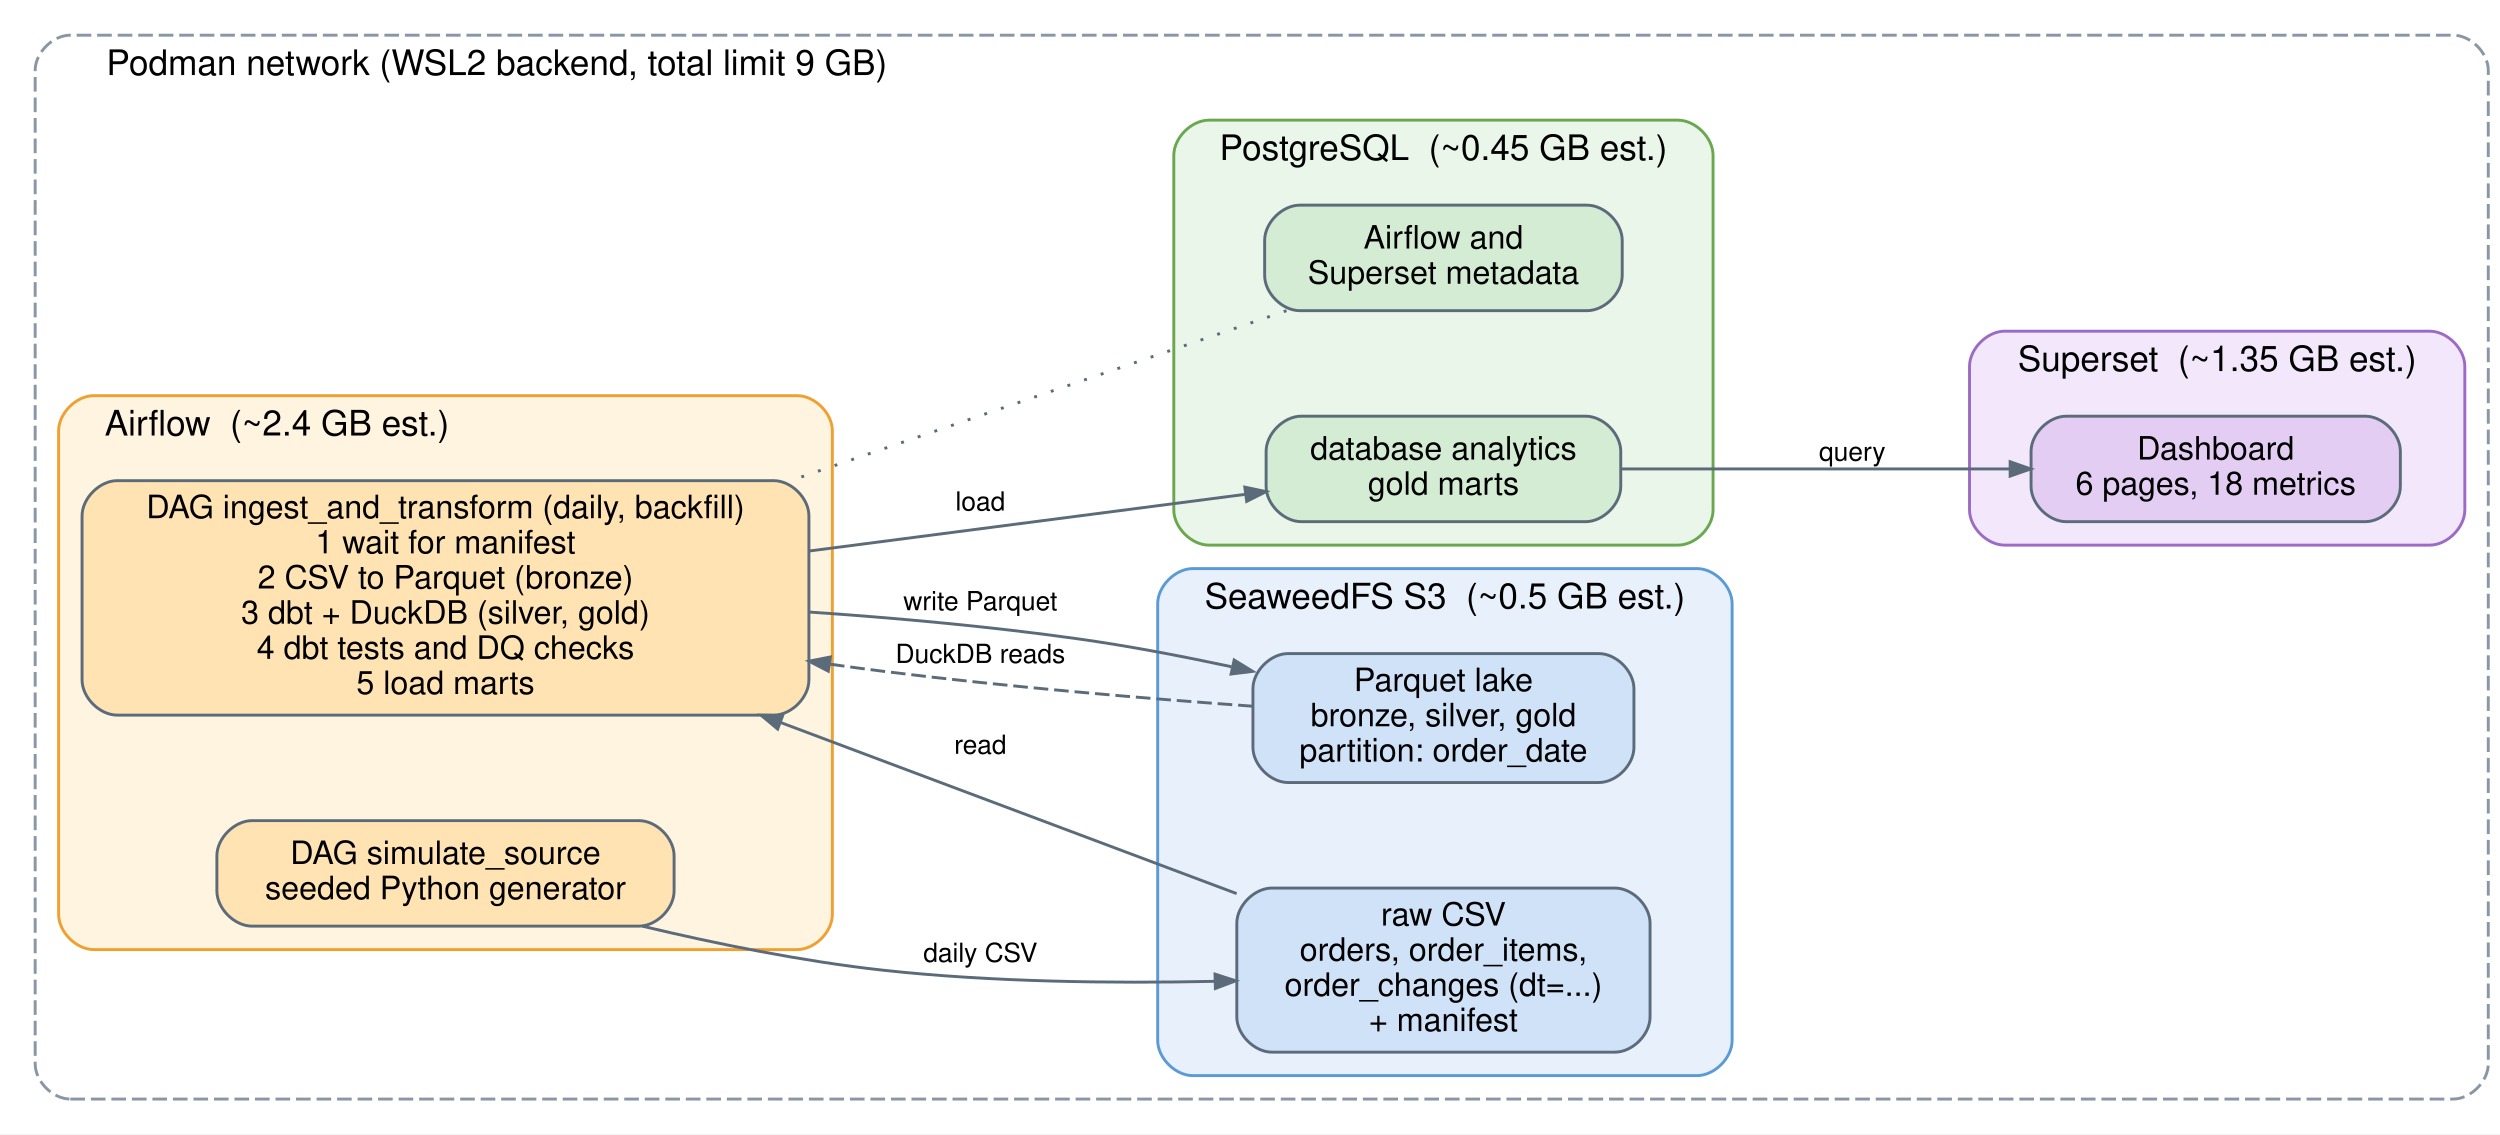
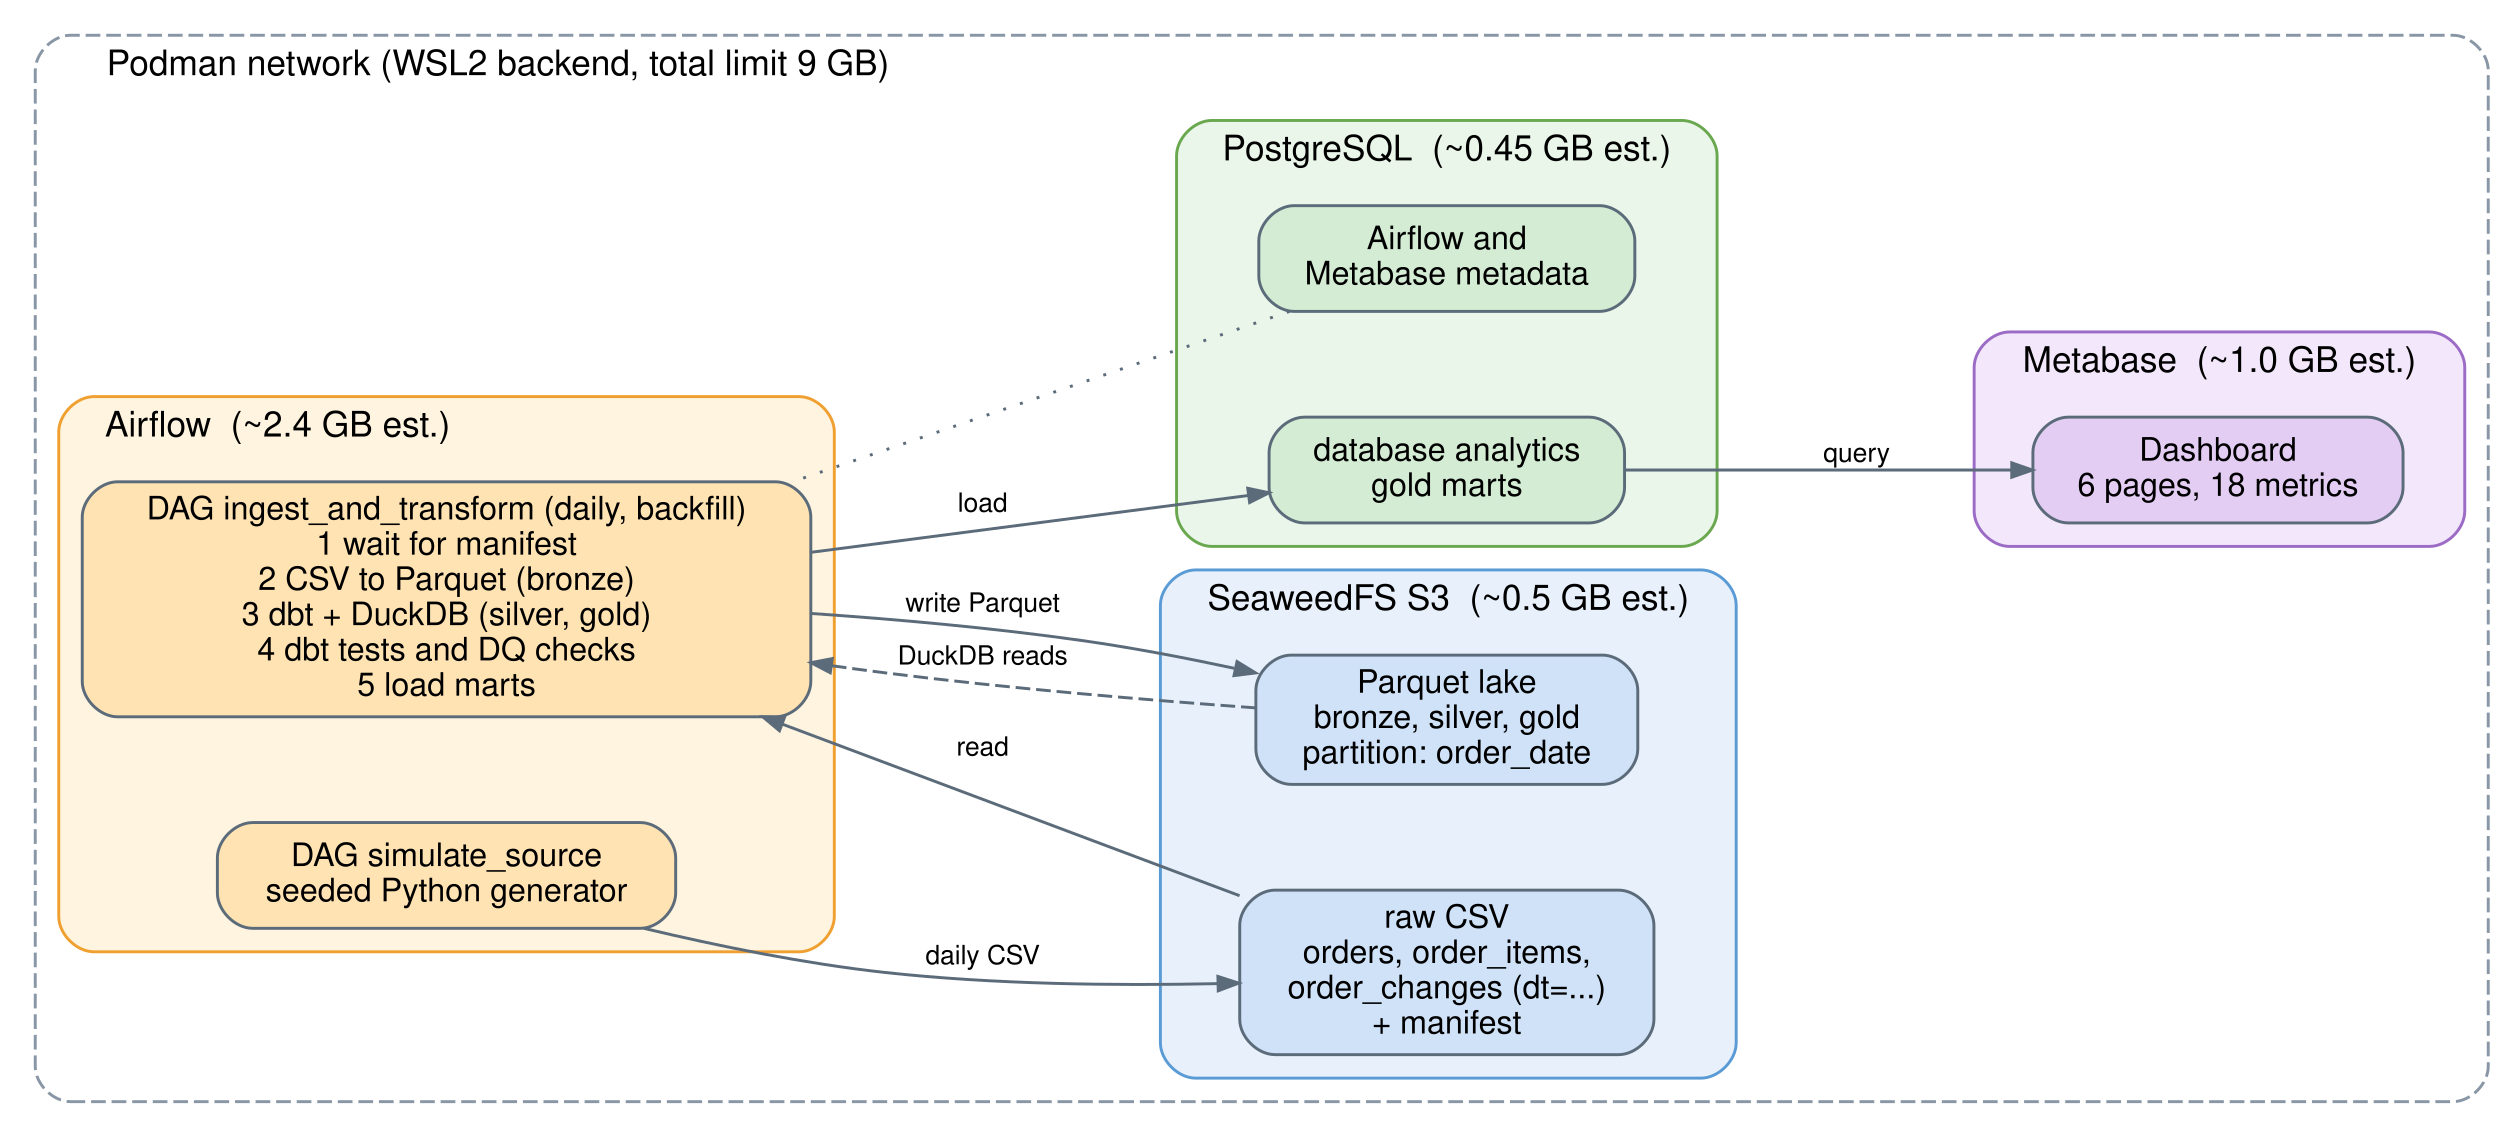
- <svg xmlns="http://www.w3.org/2000/svg" width="853pt" height="387pt" viewBox="0.00 0.00 853.00 387.00">
+ <svg xmlns="http://www.w3.org/2000/svg" width="851pt" height="387pt" viewBox="0.00 0.00 851.00 387.00">
  <g id="graph0" class="graph" transform="scale(1 1) rotate(0) translate(4 383)">
-     <polygon fill="white" stroke="transparent" points="-4,4 -4,-383 849,-383 849,4 -4,4" />
+     <polygon fill="white" stroke="transparent" points="-4,4 -4,-383 847,-383 847,4 -4,4" />
    <g id="clust1" class="cluster">
-       <path fill="none" stroke="#8896a5" stroke-dasharray="5,2" d="M20,-8C20,-8 833,-8 833,-8 839,-8 845,-14 845,-20 845,-20 845,-359 845,-359 845,-365 839,-371 833,-371 833,-371 20,-371 20,-371 14,-371 8,-365 8,-359 8,-359 8,-20 8,-20 8,-14 14,-8 20,-8" />
+       <path fill="none" stroke="#8896a5" stroke-dasharray="5,2" d="M20,-8C20,-8 831,-8 831,-8 837,-8 843,-14 843,-20 843,-20 843,-359 843,-359 843,-365 837,-371 831,-371 831,-371 20,-371 20,-371 14,-371 8,-365 8,-359 8,-359 8,-20 8,-20 8,-14 14,-8 20,-8" />
      <text text-anchor="middle" x="165.5" y="-357.4" font-family="Helvetica,sans-Serif" font-size="12.00">Podman network (WSL2 backend, total limit 9 GB)</text>
    </g>
    <g id="clust2" class="cluster">
      <path fill="#fff4e0" stroke="#f0a030" d="M28,-59C28,-59 268,-59 268,-59 274,-59 280,-65 280,-71 280,-71 280,-236 280,-236 280,-242 274,-248 268,-248 268,-248 28,-248 28,-248 22,-248 16,-242 16,-236 16,-236 16,-71 16,-71 16,-65 22,-59 28,-59" />
      <text text-anchor="middle" x="90.5" y="-234.4" font-family="Helvetica,sans-Serif" font-size="12.00">Airflow  (~2.4 GB est.)</text>
    </g>
    <g id="clust3" class="cluster">
      <path fill="#e8f1fb" stroke="#5b9bd5" d="M403,-16C403,-16 575,-16 575,-16 581,-16 587,-22 587,-28 587,-28 587,-177 587,-177 587,-183 581,-189 575,-189 575,-189 403,-189 403,-189 397,-189 391,-183 391,-177 391,-177 391,-28 391,-28 391,-22 397,-16 403,-16" />
      <text text-anchor="middle" x="489" y="-175.4" font-family="Helvetica,sans-Serif" font-size="12.00">SeaweedFS S3  (~0.5 GB est.)</text>
    </g>
    <g id="clust4" class="cluster">
      <path fill="#eaf6ea" stroke="#6aa84f" d="M408.5,-197C408.5,-197 568.5,-197 568.5,-197 574.5,-197 580.5,-203 580.5,-209 580.5,-209 580.5,-330 580.5,-330 580.5,-336 574.5,-342 568.5,-342 568.5,-342 408.5,-342 408.5,-342 402.5,-342 396.5,-336 396.5,-330 396.5,-330 396.5,-209 396.5,-209 396.5,-203 402.5,-197 408.5,-197" />
      <text text-anchor="middle" x="488.5" y="-328.4" font-family="Helvetica,sans-Serif" font-size="12.00">PostgreSQL  (~0.45 GB est.)</text>
    </g>
    <g id="clust5" class="cluster">
-       <path fill="#f3e8fb" stroke="#9b6bc5" d="M680,-197C680,-197 825,-197 825,-197 831,-197 837,-203 837,-209 837,-209 837,-258 837,-258 837,-264 831,-270 825,-270 825,-270 680,-270 680,-270 674,-270 668,-264 668,-258 668,-258 668,-209 668,-209 668,-203 674,-197 680,-197" />
-       <text text-anchor="middle" x="752.5" y="-256.4" font-family="Helvetica,sans-Serif" font-size="12.00">Superset  (~1.35 GB est.)</text>
+       <path fill="#f3e8fb" stroke="#9b6bc5" d="M680,-197C680,-197 823,-197 823,-197 829,-197 835,-203 835,-209 835,-209 835,-258 835,-258 835,-264 829,-270 823,-270 823,-270 680,-270 680,-270 674,-270 668,-264 668,-258 668,-258 668,-209 668,-209 668,-203 674,-197 680,-197" />
+       <text text-anchor="middle" x="751.5" y="-256.4" font-family="Helvetica,sans-Serif" font-size="12.00">Metabase  (~1.0 GB est.)</text>
    </g>
    <g id="node1" class="node">
      <path fill="#ffe3b3" stroke="#5b6b7a" d="M214,-103C214,-103 82,-103 82,-103 76,-103 70,-97 70,-91 70,-91 70,-79 70,-79 70,-73 76,-67 82,-67 82,-67 214,-67 214,-67 220,-67 226,-73 226,-79 226,-79 226,-91 226,-91 226,-97 220,-103 214,-103" />
      <text text-anchor="middle" x="148" y="-88.2" font-family="Helvetica,sans-Serif" font-size="11.00">DAG simulate_source</text>
      <text text-anchor="middle" x="148" y="-76.2" font-family="Helvetica,sans-Serif" font-size="11.00">seeded Python generator</text>
    </g>
    <g id="node3" class="node">
      <path fill="#cfe2f7" stroke="#5b6b7a" d="M547,-80C547,-80 430,-80 430,-80 424,-80 418,-74 418,-68 418,-68 418,-36 418,-36 418,-30 424,-24 430,-24 430,-24 547,-24 547,-24 553,-24 559,-30 559,-36 559,-36 559,-68 559,-68 559,-74 553,-80 547,-80" />
      <text text-anchor="middle" x="488.5" y="-67.2" font-family="Helvetica,sans-Serif" font-size="11.00">raw CSV</text>
      <text text-anchor="middle" x="488.5" y="-55.2" font-family="Helvetica,sans-Serif" font-size="11.00">orders, order_items,</text>
      <text text-anchor="middle" x="488.5" y="-43.2" font-family="Helvetica,sans-Serif" font-size="11.00">order_changes (dt=...)</text>
      <text text-anchor="middle" x="488.5" y="-31.2" font-family="Helvetica,sans-Serif" font-size="11.00">+ manifest</text>
    </g>
    <g id="edge1" class="edge">
      <path fill="none" stroke="#5b6b7a" d="M215.15,-67C240.54,-60.95 269.92,-54.98 297,-52 334.14,-47.91 375.59,-47.43 410.32,-48.17" />
      <polygon fill="#5b6b7a" stroke="#5b6b7a" points="410.57,-50.63 417.63,-48.35 410.69,-45.73 410.57,-50.63" />
      <text text-anchor="middle" x="330.5" y="-54.8" font-family="Helvetica,sans-Serif" font-size="9.00"> daily CSV</text>
    </g>
    <g id="node2" class="node">
      <path fill="#ffe3b3" stroke="#5b6b7a" d="M260,-219C260,-219 36,-219 36,-219 30,-219 24,-213 24,-207 24,-207 24,-151 24,-151 24,-145 30,-139 36,-139 36,-139 260,-139 260,-139 266,-139 272,-145 272,-151 272,-151 272,-207 272,-207 272,-213 266,-219 260,-219" />
      <text text-anchor="middle" x="148" y="-206.2" font-family="Helvetica,sans-Serif" font-size="11.00">DAG ingest_and_transform (daily, backfill)</text>
      <text text-anchor="middle" x="148" y="-194.2" font-family="Helvetica,sans-Serif" font-size="11.00">1 wait for manifest</text>
      <text text-anchor="middle" x="148" y="-182.2" font-family="Helvetica,sans-Serif" font-size="11.00">2 CSV to Parquet (bronze)</text>
      <text text-anchor="middle" x="148" y="-170.2" font-family="Helvetica,sans-Serif" font-size="11.00">3 dbt + DuckDB (silver, gold)</text>
      <text text-anchor="middle" x="148" y="-158.2" font-family="Helvetica,sans-Serif" font-size="11.00">4 dbt tests and DQ checks</text>
      <text text-anchor="middle" x="148" y="-146.2" font-family="Helvetica,sans-Serif" font-size="11.00">5 load marts</text>
    </g>
    <g id="node4" class="node">
      <path fill="#cfe2f7" stroke="#5b6b7a" d="M541.5,-160C541.5,-160 435.5,-160 435.5,-160 429.5,-160 423.5,-154 423.5,-148 423.5,-148 423.5,-128 423.5,-128 423.5,-122 429.5,-116 435.5,-116 435.5,-116 541.5,-116 541.5,-116 547.5,-116 553.5,-122 553.5,-128 553.5,-128 553.5,-148 553.5,-148 553.5,-154 547.5,-160 541.5,-160" />
      <text text-anchor="middle" x="488.5" y="-147.2" font-family="Helvetica,sans-Serif" font-size="11.00">Parquet lake</text>
      <text text-anchor="middle" x="488.5" y="-135.2" font-family="Helvetica,sans-Serif" font-size="11.00">bronze, silver, gold</text>
      <text text-anchor="middle" x="488.5" y="-123.2" font-family="Helvetica,sans-Serif" font-size="11.00">partition: order_date</text>
    </g>
    <g id="edge3" class="edge">
      <path fill="none" stroke="#5b6b7a" d="M272.12,-174.17C302.26,-172.11 334.37,-169.18 364,-165 381.02,-162.6 399.18,-159.14 416.2,-155.5" />
      <polygon fill="#5b6b7a" stroke="#5b6b7a" points="417.09,-157.81 423.41,-153.93 416.05,-153.02 417.09,-157.81" />
      <text text-anchor="middle" x="330.5" y="-174.8" font-family="Helvetica,sans-Serif" font-size="9.00"> write Parquet</text>
    </g>
    <g id="node5" class="node">
      <path fill="#d3ecd3" stroke="#5b6b7a" d="M537,-241C537,-241 440,-241 440,-241 434,-241 428,-235 428,-229 428,-229 428,-217 428,-217 428,-211 434,-205 440,-205 440,-205 537,-205 537,-205 543,-205 549,-211 549,-217 549,-217 549,-229 549,-229 549,-235 543,-241 537,-241" />
      <text text-anchor="middle" x="488.5" y="-226.2" font-family="Helvetica,sans-Serif" font-size="11.00">database analytics</text>
      <text text-anchor="middle" x="488.5" y="-214.2" font-family="Helvetica,sans-Serif" font-size="11.00">gold marts</text>
    </g>
    <g id="edge5" class="edge">
      <path fill="none" stroke="#5b6b7a" d="M272.16,-195.01C322.48,-201.55 378.68,-208.86 421.05,-214.36" />
      <polygon fill="#5b6b7a" stroke="#5b6b7a" points="420.73,-216.79 427.99,-215.26 421.37,-211.93 420.73,-216.79" />
      <text text-anchor="middle" x="330.5" y="-208.8" font-family="Helvetica,sans-Serif" font-size="9.00"> load</text>
    </g>
    <g id="edge2" class="edge">
      <path fill="none" stroke="#5b6b7a" d="M417.94,-78.1C373.1,-94.92 313.74,-117.19 262.21,-136.53" />
      <polygon fill="#5b6b7a" stroke="#5b6b7a" points="261.33,-134.24 255.64,-138.99 263.05,-138.83 261.33,-134.24" />
      <text text-anchor="middle" x="330.5" y="-125.8" font-family="Helvetica,sans-Serif" font-size="9.00"> read</text>
    </g>
    <g id="edge4" class="edge">
      <path fill="none" stroke="#5b6b7a" stroke-dasharray="5,2" d="M423.43,-142.04C386.4,-144.71 338.98,-148.7 297,-154 291.15,-154.74 285.17,-155.54 279.14,-156.39" />
      <polygon fill="#5b6b7a" stroke="#5b6b7a" points="278.62,-153.99 272.04,-157.41 279.32,-158.84 278.62,-153.99" />
      <text text-anchor="middle" x="330.5" y="-156.8" font-family="Helvetica,sans-Serif" font-size="9.00"> DuckDB reads</text>
    </g>
    <g id="node7" class="node">
-       <path fill="#e3cdf3" stroke="#5b6b7a" d="M803,-241C803,-241 701,-241 701,-241 695,-241 689,-235 689,-229 689,-229 689,-217 689,-217 689,-211 695,-205 701,-205 701,-205 803,-205 803,-205 809,-205 815,-211 815,-217 815,-217 815,-229 815,-229 815,-235 809,-241 803,-241" />
-       <text text-anchor="middle" x="752" y="-226.2" font-family="Helvetica,sans-Serif" font-size="11.00">Dashboard</text>
-       <text text-anchor="middle" x="752" y="-214.2" font-family="Helvetica,sans-Serif" font-size="11.00">6 pages, 18 metrics</text>
+       <path fill="#e3cdf3" stroke="#5b6b7a" d="M802,-241C802,-241 700,-241 700,-241 694,-241 688,-235 688,-229 688,-229 688,-217 688,-217 688,-211 694,-205 700,-205 700,-205 802,-205 802,-205 808,-205 814,-211 814,-217 814,-217 814,-229 814,-229 814,-235 808,-241 802,-241" />
+       <text text-anchor="middle" x="751" y="-226.2" font-family="Helvetica,sans-Serif" font-size="11.00">Dashboard</text>
+       <text text-anchor="middle" x="751" y="-214.2" font-family="Helvetica,sans-Serif" font-size="11.00">6 pages, 18 metrics</text>
    </g>
    <g id="edge6" class="edge">
-       <path fill="none" stroke="#5b6b7a" d="M549.17,-223C588.64,-223 640.53,-223 681.81,-223" />
-       <polygon fill="#5b6b7a" stroke="#5b6b7a" points="681.86,-225.45 688.86,-223 681.86,-220.55 681.86,-225.45" />
+       <path fill="none" stroke="#5b6b7a" d="M549.26,-223C588.46,-223 639.83,-223 680.79,-223" />
+       <polygon fill="#5b6b7a" stroke="#5b6b7a" points="680.8,-225.45 687.8,-223 680.8,-220.55 680.8,-225.45" />
      <text text-anchor="middle" x="628" y="-225.8" font-family="Helvetica,sans-Serif" font-size="9.00"> query</text>
    </g>
    <g id="node6" class="node">
-       <path fill="#d3ecd3" stroke="#5b6b7a" d="M537.5,-313C537.5,-313 439.5,-313 439.5,-313 433.5,-313 427.5,-307 427.5,-301 427.5,-301 427.5,-289 427.5,-289 427.5,-283 433.5,-277 439.5,-277 439.5,-277 537.5,-277 537.5,-277 543.5,-277 549.5,-283 549.5,-289 549.5,-289 549.5,-301 549.5,-301 549.5,-307 543.5,-313 537.5,-313" />
+       <path fill="#d3ecd3" stroke="#5b6b7a" d="M540.5,-313C540.5,-313 436.5,-313 436.5,-313 430.5,-313 424.5,-307 424.5,-301 424.5,-301 424.5,-289 424.5,-289 424.5,-283 430.5,-277 436.5,-277 436.5,-277 540.5,-277 540.5,-277 546.5,-277 552.5,-283 552.5,-289 552.5,-289 552.5,-301 552.5,-301 552.5,-307 546.5,-313 540.5,-313" />
      <text text-anchor="middle" x="488.5" y="-298.2" font-family="Helvetica,sans-Serif" font-size="11.00">Airflow and</text>
-       <text text-anchor="middle" x="488.5" y="-286.2" font-family="Helvetica,sans-Serif" font-size="11.00">Superset metadata</text>
+       <text text-anchor="middle" x="488.5" y="-286.2" font-family="Helvetica,sans-Serif" font-size="11.00">Metabase metadata</text>
    </g>
    <g id="edge7" class="edge">
      <path fill="none" stroke="#5b6b7a" stroke-dasharray="1,5" d="M434.95,-276.99C389.94,-261.57 323.49,-238.79 265.97,-219.08" />
    </g>
  </g>
</svg>
